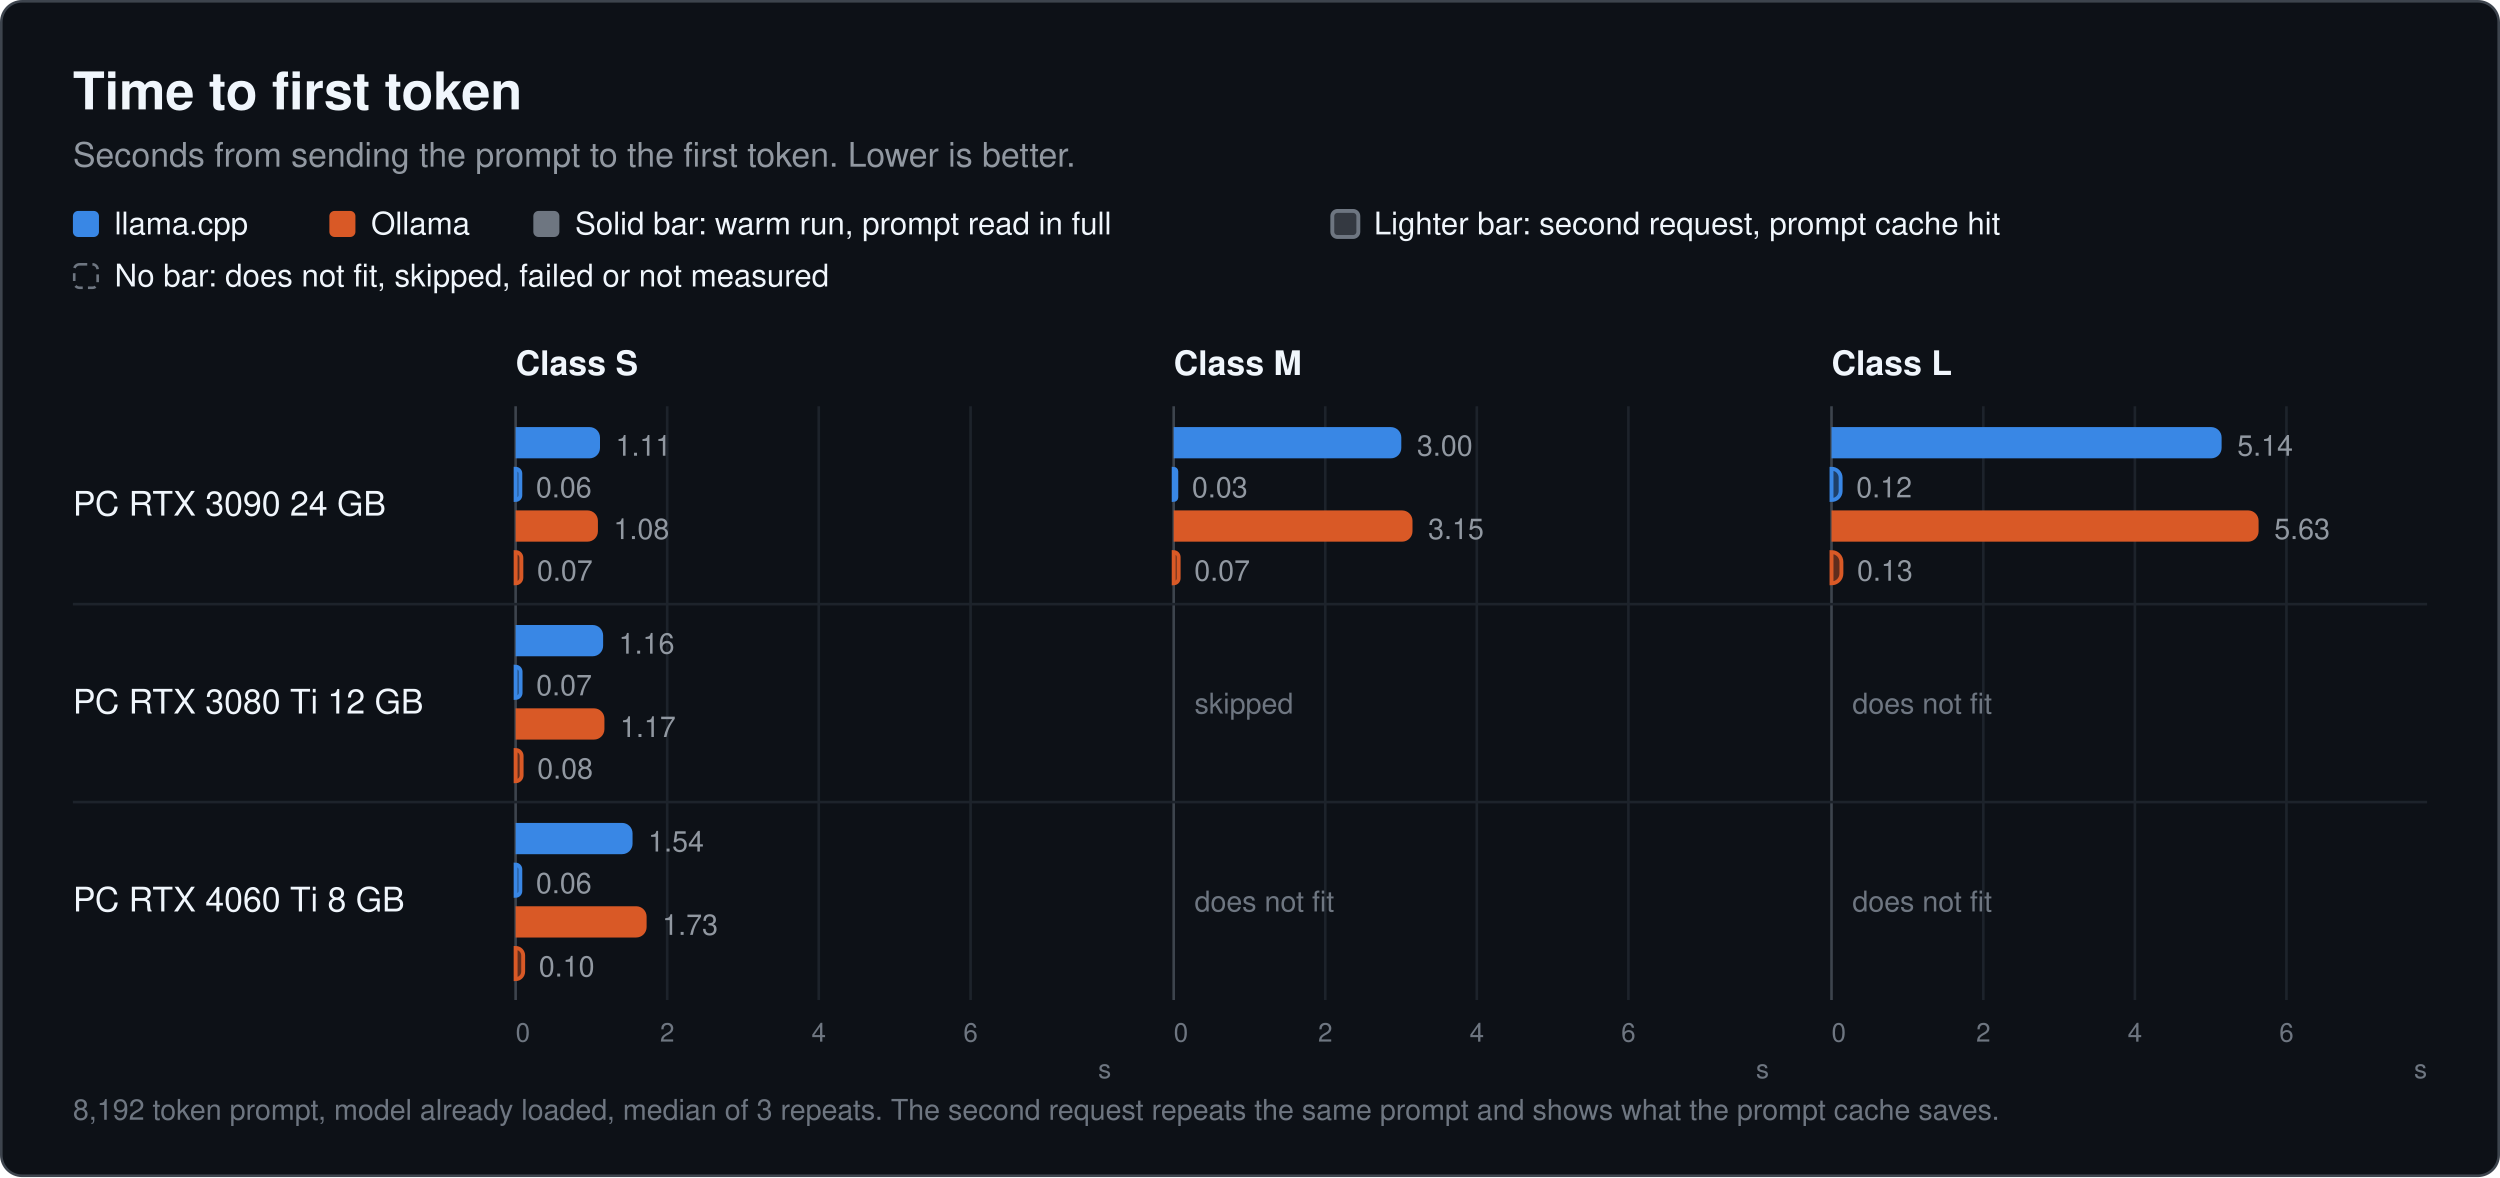
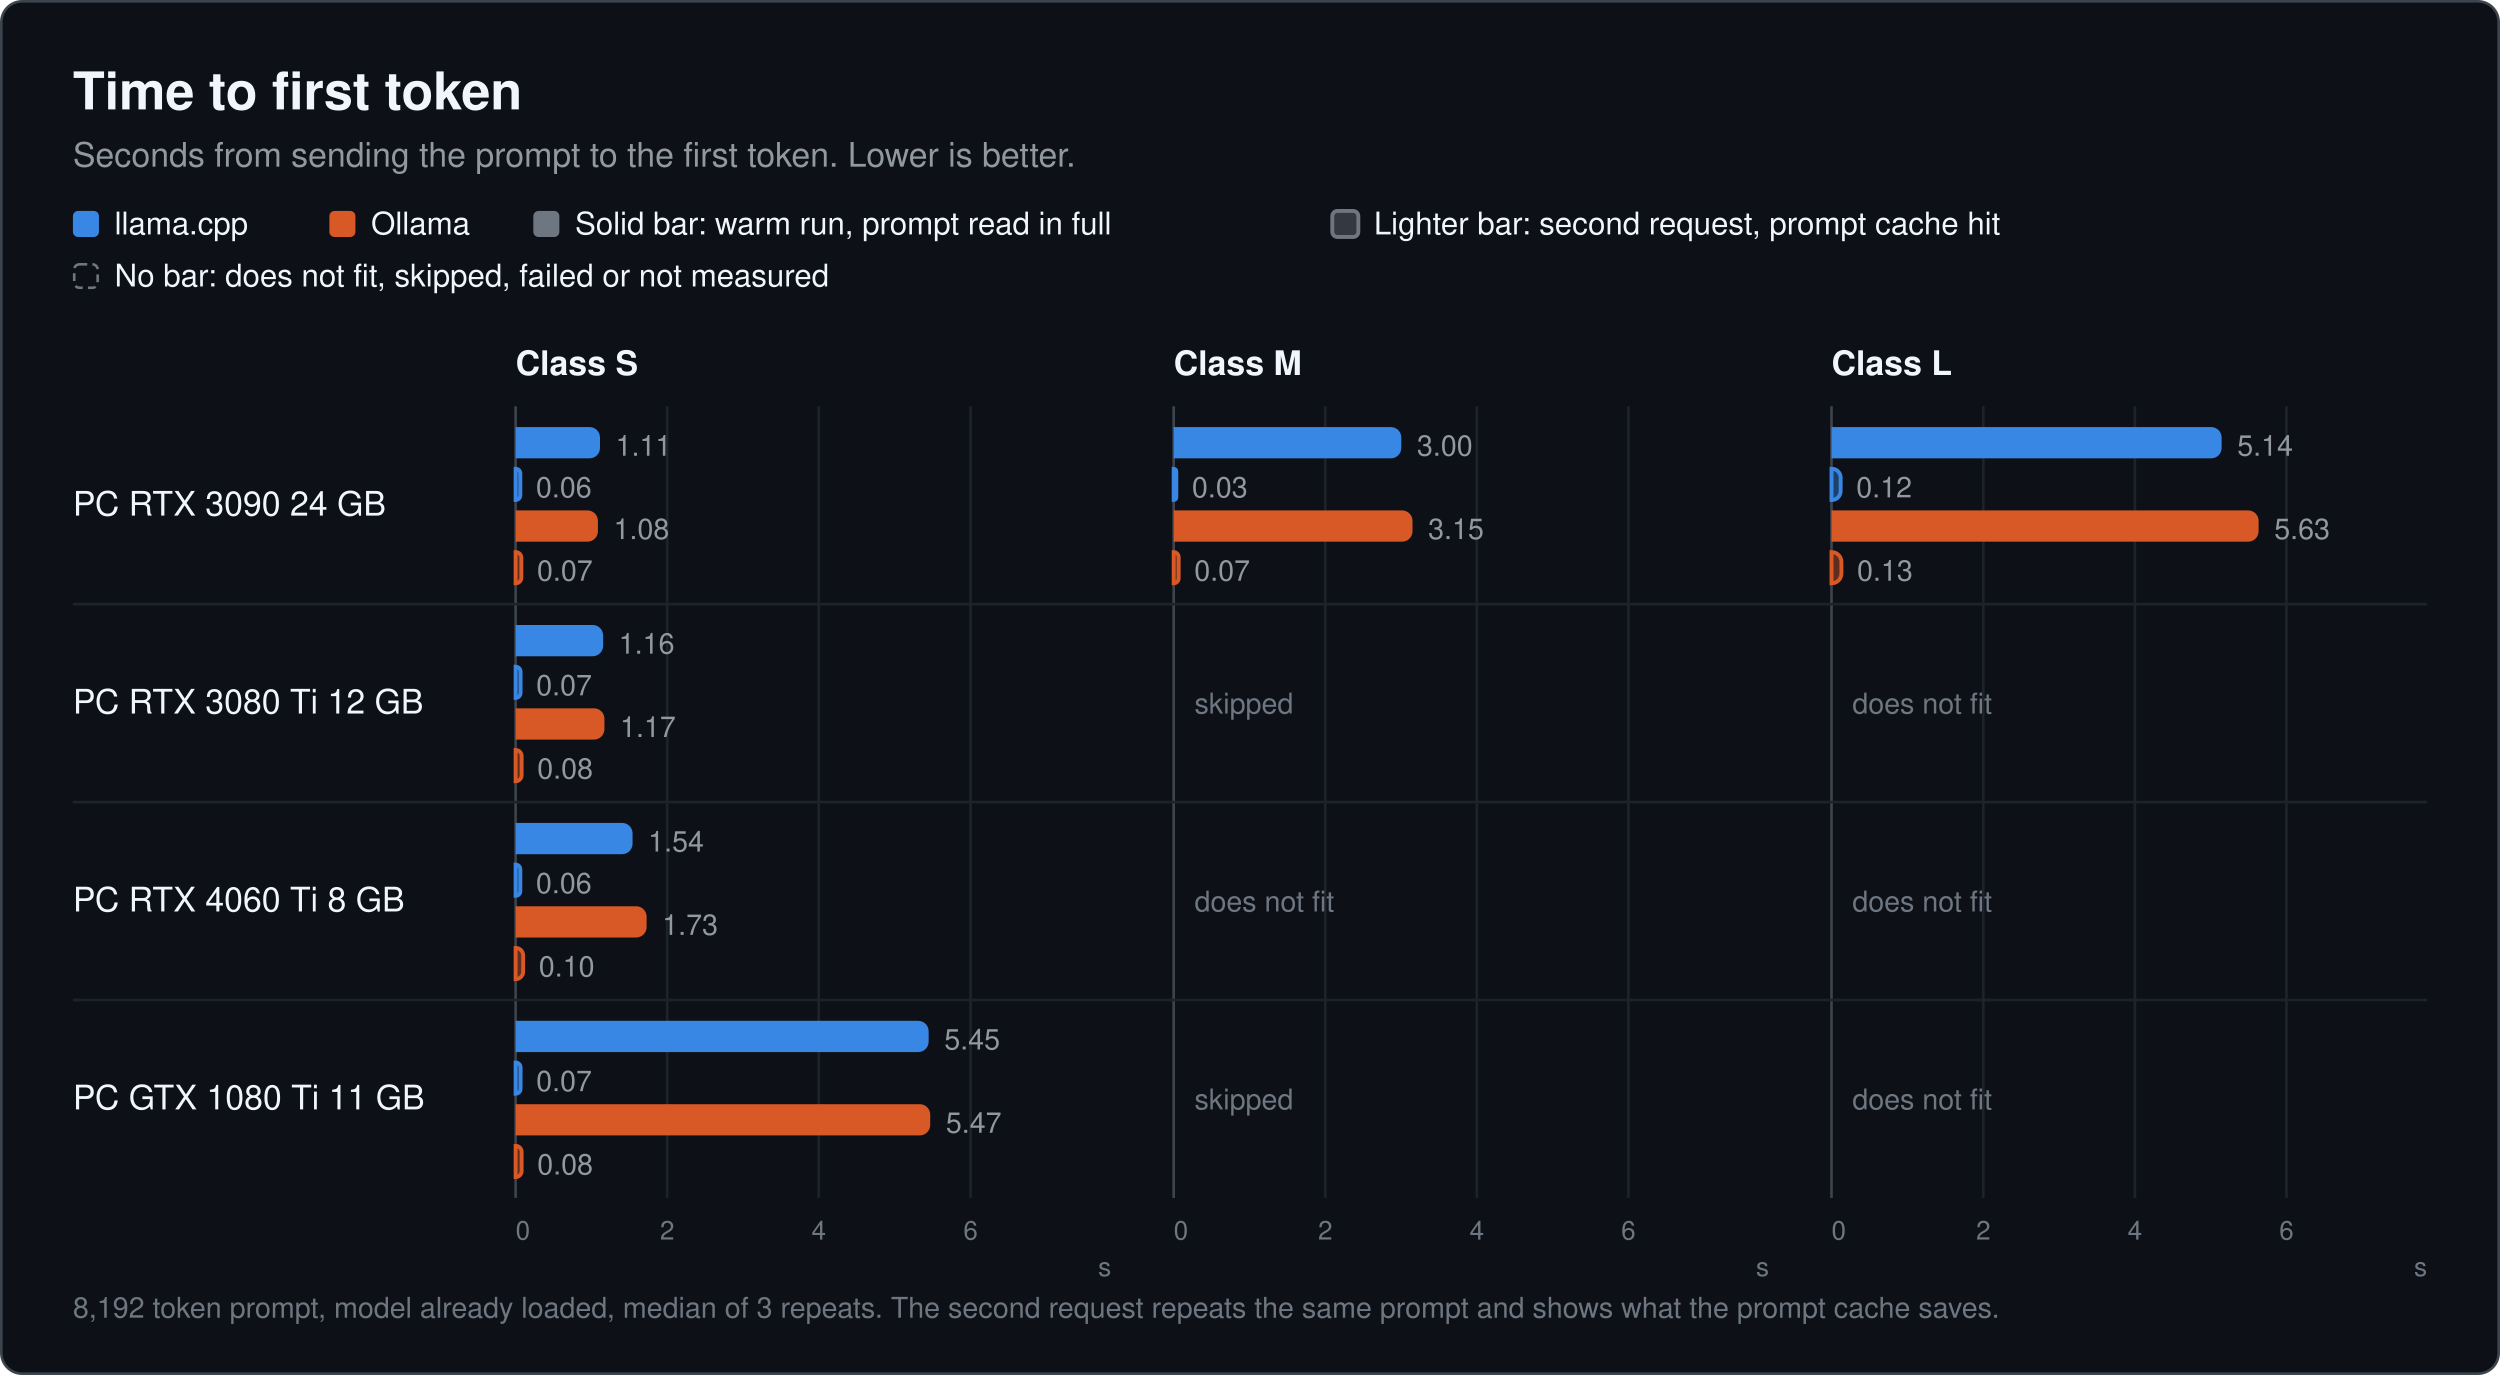
- <svg xmlns="http://www.w3.org/2000/svg" width="960" height="452" viewBox="0 0 960 452" role="img" aria-label="Time to first token in seconds per device, model class and engine">
+ <svg xmlns="http://www.w3.org/2000/svg" width="960" height="528" viewBox="0 0 960 528" role="img" aria-label="Time to first token in seconds per device, model class and engine">
  <style>
    text { font-family: system-ui, -apple-system, "Segoe UI", Helvetica, Arial, sans-serif; fill: #9198a1; }
    .title { font-size: 20px; font-weight: 600; fill: #f0f6fc; }
    .section { font-size: 15px; font-weight: 600; fill: #f0f6fc; }
    .panel { font-size: 13px; font-weight: 600; fill: #f0f6fc; }
    .device { font-size: 13px; fill: #f0f6fc; }
    .sub { font-size: 13px; }
    .legend { font-size: 12px; fill: #f0f6fc; }
    .value { font-size: 11px; font-variant-numeric: tabular-nums; }
    .tick { font-size: 10px; fill: #6e7681; font-variant-numeric: tabular-nums; }
    .muted, .note, .foot { fill: #6e7681; }
    .note { font-size: 11px; }
    .foot { font-size: 11px; }
    .cell { font-size: 12px; font-weight: 600; font-variant-numeric: tabular-nums; }
    .limitlabel { font-size: 10px; fill: #6e7681; }
    .grid { stroke: #1d232b; stroke-width: 1; }
    .row { stroke: #1d232b; stroke-width: 1; }
    .base { stroke: #3d444d; stroke-width: 1; }
    .limit { stroke: #4d5560; stroke-width: 1; stroke-dasharray: 2 3; }
    .gapbox { fill: none; stroke: #6e7681; stroke-width: 1; stroke-dasharray: 3 2; }
    </style>
-   <rect x="0.5" y="0.5" width="959" height="451" rx="8" fill="#0d1117" stroke="#3d444d" />
+   <rect x="0.5" y="0.5" width="959" height="527" rx="8" fill="#0d1117" stroke="#3d444d" />
  <text x="28" y="42" class="title">Time to first token</text>
  <text x="28" y="64" class="sub">Seconds from sending the prompt to the first token. Lower is better.</text>
  <rect x="28" y="81" width="10" height="10" rx="2" fill="#3987e5" />
  <text x="44" y="90" class="legend">llama.cpp</text>
  <rect x="126.48" y="81" width="10" height="10" rx="2" fill="#d95926" />
  <text x="142.48" y="90" class="legend">Ollama</text>
  <rect x="204.8" y="81" width="10" height="10" rx="2" fill="#6e7681" />
  <text x="220.8" y="90" class="legend">Solid bar: warm run, prompt read in full</text>
  <rect x="511.6" y="81" width="10" height="10" rx="2" fill="#6e7681" fill-opacity="0.4" stroke="#6e7681" stroke-width="1.5" />
  <text x="527.6" y="90" class="legend">Lighter bar: second request, prompt cache hit</text>
  <rect x="28.5" y="101.5" width="9" height="9" rx="2" class="gapbox" />
  <text x="44" y="110" class="legend">No bar: does not fit, skipped, failed or not measured</text>
  <text x="198.0" y="144" class="panel">Class S</text>
  <text x="450.7" y="144" class="panel">Class M</text>
  <text x="703.3" y="144" class="panel">Class L</text>
-   <text x="198.0" y="400" class="tick" text-anchor="start">0</text>
-   <line x1="256.2" y1="156" x2="256.2" y2="384" class="grid" />
-   <text x="256.2" y="400" class="tick" text-anchor="middle">2</text>
-   <line x1="314.4" y1="156" x2="314.4" y2="384" class="grid" />
-   <text x="314.4" y="400" class="tick" text-anchor="middle">4</text>
-   <line x1="372.7" y1="156" x2="372.7" y2="384" class="grid" />
-   <text x="372.7" y="400" class="tick" text-anchor="middle">6</text>
-   <line x1="198.0" y1="156" x2="198.0" y2="384" class="base" />
-   <text x="426.7" y="414" class="tick" text-anchor="end">s</text>
+   <text x="198.0" y="476" class="tick" text-anchor="start">0</text>
+   <line x1="256.2" y1="156" x2="256.2" y2="460" class="grid" />
+   <text x="256.2" y="476" class="tick" text-anchor="middle">2</text>
+   <line x1="314.4" y1="156" x2="314.4" y2="460" class="grid" />
+   <text x="314.4" y="476" class="tick" text-anchor="middle">4</text>
+   <line x1="372.7" y1="156" x2="372.7" y2="460" class="grid" />
+   <text x="372.7" y="476" class="tick" text-anchor="middle">6</text>
+   <line x1="198.0" y1="156" x2="198.0" y2="460" class="base" />
+   <text x="426.7" y="490" class="tick" text-anchor="end">s</text>
  <path d="M198.0,164.0H226.4A4,4 0 0 1 230.4,168.0V172.0A4,4 0 0 1 226.4,176.0H198.0Z" fill="#3987e5" />
  <text x="236.4" y="175.0" class="value">1.11</text>
  <path d="M198.0,180.0H198.0A1.809,1.809 0 0 1 199.8,181.8V190.2A1.809,1.809 0 0 1 198.0,192.0H198.0Z" fill="#3987e5" fill-opacity="0.4" stroke="#3987e5" stroke-width="1.5" />
  <text x="205.8" y="191.0" class="value">0.06</text>
  <path d="M198.0,196.0H225.6A4,4 0 0 1 229.6,200.0V204.0A4,4 0 0 1 225.6,208.0H198.0Z" fill="#d95926" />
  <text x="235.6" y="207.0" class="value">1.08</text>
  <path d="M198.0,212.0H198.0A2.176,2.176 0 0 1 200.2,214.2V221.8A2.176,2.176 0 0 1 198.0,224.0H198.0Z" fill="#d95926" fill-opacity="0.4" stroke="#d95926" stroke-width="1.5" />
  <text x="206.2" y="223.0" class="value">0.07</text>
  <path d="M198.0,240.0H227.6A4,4 0 0 1 231.6,244.0V248.0A4,4 0 0 1 227.6,252.0H198.0Z" fill="#3987e5" />
  <text x="237.6" y="251.0" class="value">1.16</text>
  <path d="M198.0,256.0H198.0A1.943,1.943 0 0 1 199.9,257.9V266.1A1.943,1.943 0 0 1 198.0,268.0H198.0Z" fill="#3987e5" fill-opacity="0.4" stroke="#3987e5" stroke-width="1.5" />
  <text x="205.9" y="267.0" class="value">0.07</text>
  <path d="M198.0,272.0H228.1A4,4 0 0 1 232.1,276.0V280.0A4,4 0 0 1 228.1,284.0H198.0Z" fill="#d95926" />
  <text x="238.1" y="283.0" class="value">1.17</text>
  <path d="M198.0,288.0H198.0A2.293,2.293 0 0 1 200.3,290.3V297.7A2.293,2.293 0 0 1 198.0,300.0H198.0Z" fill="#d95926" fill-opacity="0.4" stroke="#d95926" stroke-width="1.5" />
  <text x="206.3" y="299.0" class="value">0.08</text>
  <path d="M198.0,316.0H238.9A4,4 0 0 1 242.9,320.0V324.0A4,4 0 0 1 238.9,328.0H198.0Z" fill="#3987e5" />
  <text x="248.9" y="327.0" class="value">1.54</text>
  <path d="M198.0,332.0H198.0A1.809,1.809 0 0 1 199.8,333.8V342.2A1.809,1.809 0 0 1 198.0,344.0H198.0Z" fill="#3987e5" fill-opacity="0.4" stroke="#3987e5" stroke-width="1.5" />
  <text x="205.8" y="343.0" class="value">0.06</text>
  <path d="M198.0,348.0H244.3A4,4 0 0 1 248.3,352.0V356.0A4,4 0 0 1 244.3,360.0H198.0Z" fill="#d95926" />
  <text x="254.3" y="359.0" class="value">1.73</text>
  <path d="M198.0,364.0H198.0A2.907,2.907 0 0 1 200.9,366.9V373.1A2.907,2.907 0 0 1 198.0,376.0H198.0Z" fill="#d95926" fill-opacity="0.4" stroke="#d95926" stroke-width="1.5" />
  <text x="206.9" y="375.0" class="value">0.10</text>
-   <text x="450.7" y="400" class="tick" text-anchor="start">0</text>
-   <line x1="508.9" y1="156" x2="508.9" y2="384" class="grid" />
-   <text x="508.9" y="400" class="tick" text-anchor="middle">2</text>
-   <line x1="567.1" y1="156" x2="567.1" y2="384" class="grid" />
-   <text x="567.1" y="400" class="tick" text-anchor="middle">4</text>
-   <line x1="625.3" y1="156" x2="625.3" y2="384" class="grid" />
-   <text x="625.3" y="400" class="tick" text-anchor="middle">6</text>
-   <line x1="450.7" y1="156" x2="450.7" y2="384" class="base" />
-   <text x="679.3" y="414" class="tick" text-anchor="end">s</text>
+   <path d="M198.0,392.0H352.6A4,4 0 0 1 356.6,396.0V400.0A4,4 0 0 1 352.6,404.0H198.0Z" fill="#3987e5" />
+   <text x="362.6" y="403.0" class="value">5.45</text>
+   <path d="M198.0,408.0H198.0A1.903,1.903 0 0 1 199.9,409.9V418.1A1.903,1.903 0 0 1 198.0,420.0H198.0Z" fill="#3987e5" fill-opacity="0.4" stroke="#3987e5" stroke-width="1.5" />
+   <text x="205.9" y="419.0" class="value">0.07</text>
+   <path d="M198.0,424.0H353.2A4,4 0 0 1 357.2,428.0V432.0A4,4 0 0 1 353.2,436.0H198.0Z" fill="#d95926" />
+   <text x="363.2" y="435.0" class="value">5.47</text>
+   <path d="M198.0,440.0H198.0A2.314,2.314 0 0 1 200.3,442.3V449.7A2.314,2.314 0 0 1 198.0,452.0H198.0Z" fill="#d95926" fill-opacity="0.4" stroke="#d95926" stroke-width="1.5" />
+   <text x="206.3" y="451.0" class="value">0.08</text>
+   <text x="450.7" y="476" class="tick" text-anchor="start">0</text>
+   <line x1="508.9" y1="156" x2="508.9" y2="460" class="grid" />
+   <text x="508.9" y="476" class="tick" text-anchor="middle">2</text>
+   <line x1="567.1" y1="156" x2="567.1" y2="460" class="grid" />
+   <text x="567.1" y="476" class="tick" text-anchor="middle">4</text>
+   <line x1="625.3" y1="156" x2="625.3" y2="460" class="grid" />
+   <text x="625.3" y="476" class="tick" text-anchor="middle">6</text>
+   <line x1="450.7" y1="156" x2="450.7" y2="460" class="base" />
+   <text x="679.3" y="490" class="tick" text-anchor="end">s</text>
  <path d="M450.7,164.0H534.1A4,4 0 0 1 538.1,168.0V172.0A4,4 0 0 1 534.1,176.0H450.7Z" fill="#3987e5" />
  <text x="544.1" y="175.0" class="value">3.00</text>
  <path d="M450.7,180.0H450.7A1.013,1.013 0 0 1 451.7,181.0V191.0A1.013,1.013 0 0 1 450.7,192.0H450.7Z" fill="#3987e5" fill-opacity="0.4" stroke="#3987e5" stroke-width="1.5" />
  <text x="457.7" y="191.0" class="value">0.03</text>
  <path d="M450.7,196.0H538.4A4,4 0 0 1 542.4,200.0V204.0A4,4 0 0 1 538.4,208.0H450.7Z" fill="#d95926" />
  <text x="548.4" y="207.0" class="value">3.15</text>
  <path d="M450.7,212.0H450.7A1.952,1.952 0 0 1 452.6,214.0V222.0A1.952,1.952 0 0 1 450.7,224.0H450.7Z" fill="#d95926" fill-opacity="0.4" stroke="#d95926" stroke-width="1.5" />
  <text x="458.6" y="223.0" class="value">0.07</text>
  <text x="458.7" y="274.0" class="note">skipped</text>
  <text x="458.7" y="350.0" class="note">does not fit</text>
-   <text x="703.3" y="400" class="tick" text-anchor="start">0</text>
-   <line x1="761.6" y1="156" x2="761.6" y2="384" class="grid" />
-   <text x="761.6" y="400" class="tick" text-anchor="middle">2</text>
-   <line x1="819.8" y1="156" x2="819.8" y2="384" class="grid" />
-   <text x="819.8" y="400" class="tick" text-anchor="middle">4</text>
-   <line x1="878.0" y1="156" x2="878.0" y2="384" class="grid" />
-   <text x="878.0" y="400" class="tick" text-anchor="middle">6</text>
-   <line x1="703.3" y1="156" x2="703.3" y2="384" class="base" />
-   <text x="932.0" y="414" class="tick" text-anchor="end">s</text>
+   <text x="458.7" y="426.0" class="note">skipped</text>
+   <text x="703.3" y="476" class="tick" text-anchor="start">0</text>
+   <line x1="761.6" y1="156" x2="761.6" y2="460" class="grid" />
+   <text x="761.6" y="476" class="tick" text-anchor="middle">2</text>
+   <line x1="819.8" y1="156" x2="819.8" y2="460" class="grid" />
+   <text x="819.8" y="476" class="tick" text-anchor="middle">4</text>
+   <line x1="878.0" y1="156" x2="878.0" y2="460" class="grid" />
+   <text x="878.0" y="476" class="tick" text-anchor="middle">6</text>
+   <line x1="703.3" y1="156" x2="703.3" y2="460" class="base" />
+   <text x="932.0" y="490" class="tick" text-anchor="end">s</text>
  <path d="M703.3,164.0H849.1A4,4 0 0 1 853.1,168.0V172.0A4,4 0 0 1 849.1,176.0H703.3Z" fill="#3987e5" />
  <text x="859.1" y="175.0" class="value">5.14</text>
  <path d="M703.3,180.0H703.3A3.427,3.427 0 0 1 706.8,183.4V188.6A3.427,3.427 0 0 1 703.3,192.0H703.3Z" fill="#3987e5" fill-opacity="0.4" stroke="#3987e5" stroke-width="1.5" />
  <text x="712.8" y="191.0" class="value">0.12</text>
  <path d="M703.3,196.0H863.3A4,4 0 0 1 867.3,200.0V204.0A4,4 0 0 1 863.3,208.0H703.3Z" fill="#d95926" />
  <text x="873.3" y="207.0" class="value">5.63</text>
  <path d="M703.3,212.0H703.3A3.77,3.77 0 0 1 707.1,215.8V220.2A3.77,3.77 0 0 1 703.3,224.0H703.3Z" fill="#d95926" fill-opacity="0.4" stroke="#d95926" stroke-width="1.5" />
  <text x="713.1" y="223.0" class="value">0.13</text>
  <text x="711.3" y="274.0" class="note">does not fit</text>
  <text x="711.3" y="350.0" class="note">does not fit</text>
+   <text x="711.3" y="426.0" class="note">does not fit</text>
  <text x="28" y="198.0" class="device">PC RTX 3090 24 GB</text>
  <line x1="28" y1="232" x2="932" y2="232" class="row" />
  <text x="28" y="274.0" class="device">PC RTX 3080 Ti 12 GB</text>
  <line x1="28" y1="308" x2="932" y2="308" class="row" />
  <text x="28" y="350.0" class="device">PC RTX 4060 Ti 8 GB</text>
-   <text x="28" y="430" class="foot">8,192 token prompt, model already loaded, median of 3 repeats. The second request repeats the same prompt and shows what the prompt cache saves.</text>
+   <line x1="28" y1="384" x2="932" y2="384" class="row" />
+   <text x="28" y="426.0" class="device">PC GTX 1080 Ti 11 GB</text>
+   <text x="28" y="506" class="foot">8,192 token prompt, model already loaded, median of 3 repeats. The second request repeats the same prompt and shows what the prompt cache saves.</text>
</svg>
